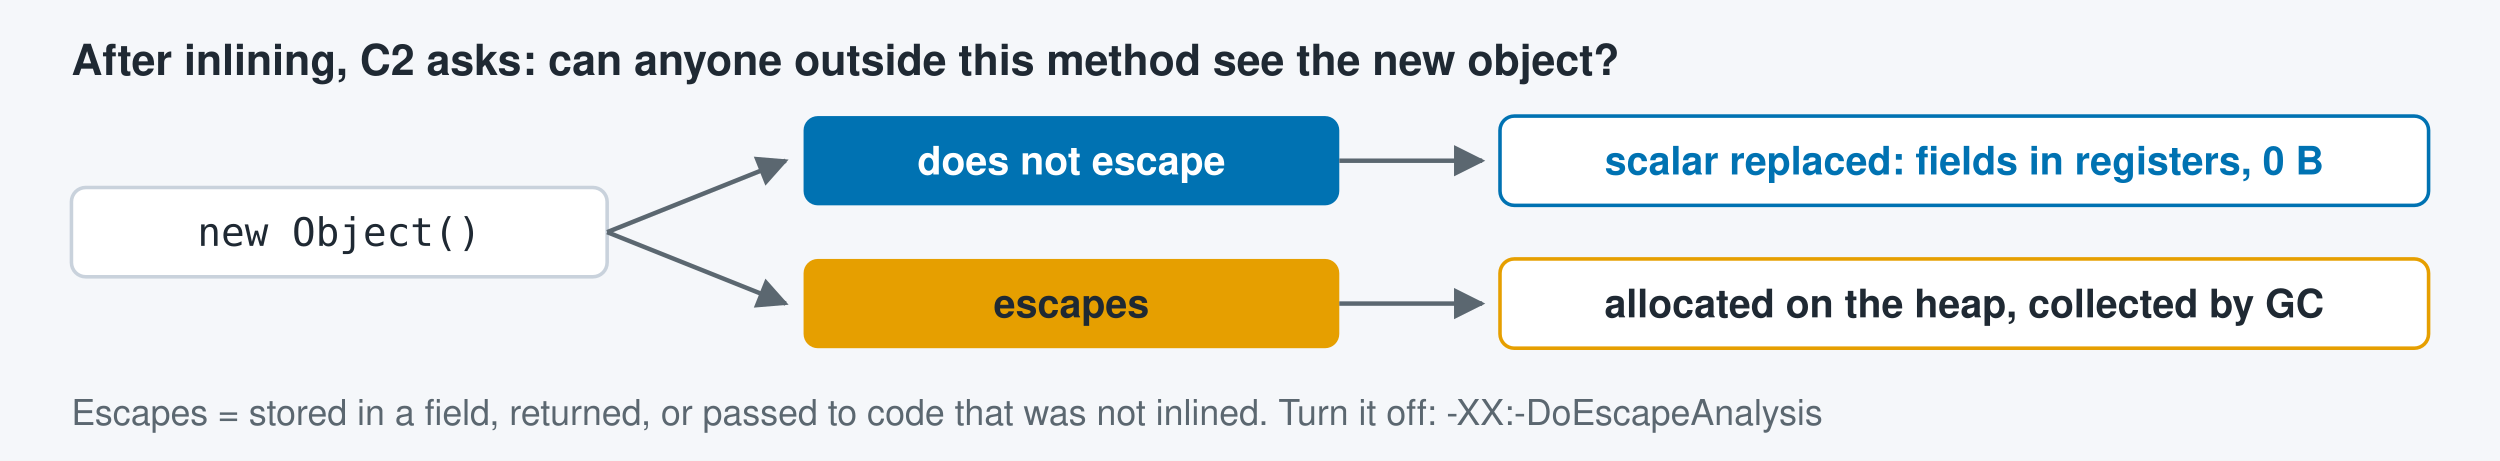
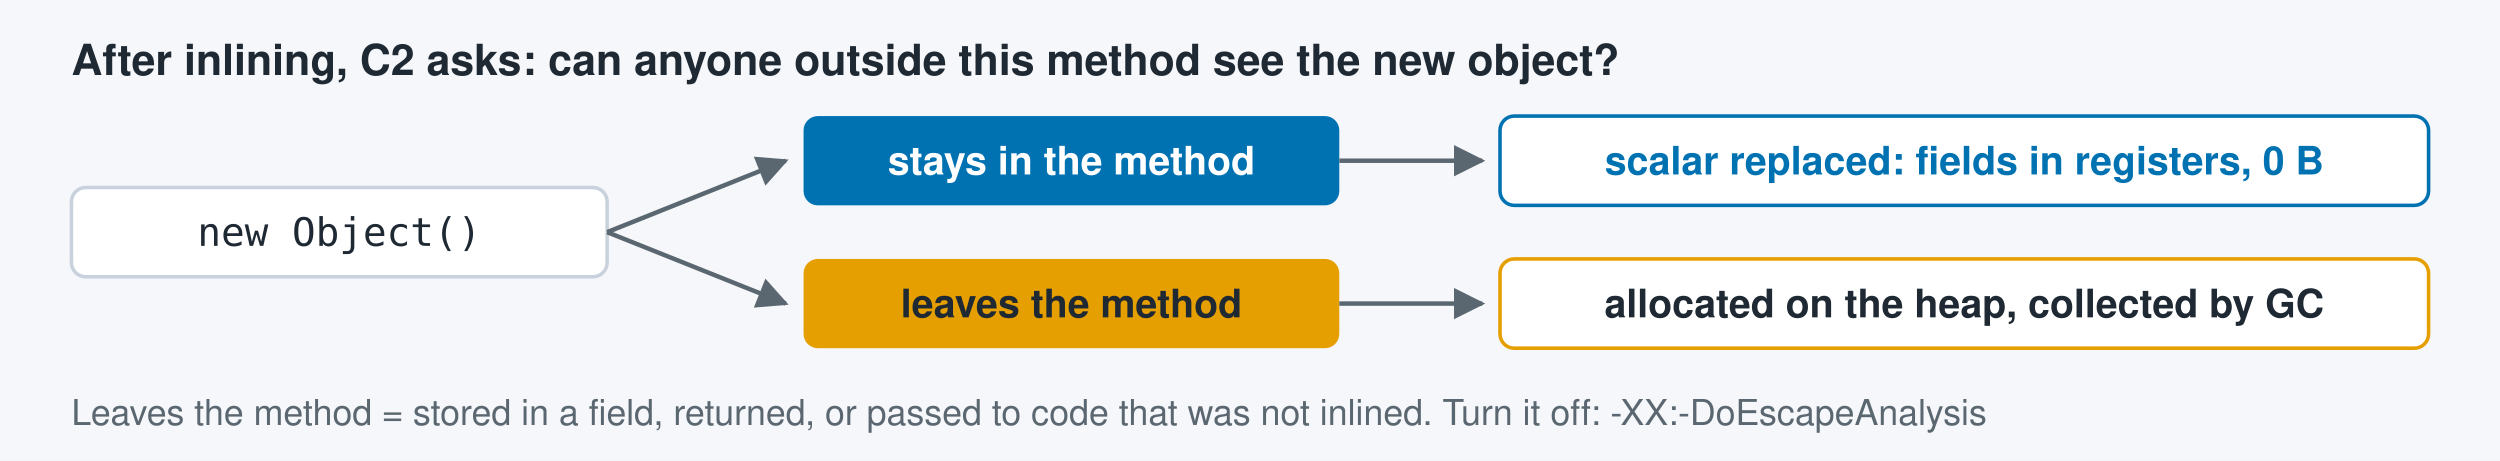
<svg xmlns="http://www.w3.org/2000/svg" viewBox="0 0 1400 258" width="1400" height="258" font-family="Helvetica Neue, Helvetica, Arial, sans-serif">
  <defs>
    <marker id="arr" viewBox="0 0 10 10" refX="9" refY="5" markerWidth="7" markerHeight="7" orient="auto-start-reverse">
      <path d="M0,0 L10,5 L0,10 z" fill="#5B6770" />
    </marker>
    <linearGradient id="band" x1="0" y1="0" x2="1" y2="1">
      <stop offset="0" stop-color="#1B2A41" />
      <stop offset="1" stop-color="#2E4A6B" />
    </linearGradient>
  </defs>
  <rect width="1400" height="258" fill="#F5F7FA" />
  <text x="40" y="42" font-size="24" fill="#1F2933" font-weight="bold" text-anchor="start">After inlining, C2 asks: can anyone outside this method see the new object?</text>
  <rect x="40" y="105" width="300" height="50" rx="8" fill="white" stroke="#C9D2DC" stroke-width="2" />
  <text x="190.0" y="137.7" font-size="22" fill="#1F2933" font-weight="normal" text-anchor="middle" font-family="JetBrains Mono, Menlo, Consolas, monospace">new Object()</text>
  <line x1="340" y1="130" x2="440" y2="90" stroke="#5B6770" stroke-width="2.5" marker-end="url(#arr)" />
  <line x1="340" y1="130" x2="440" y2="170" stroke="#5B6770" stroke-width="2.5" marker-end="url(#arr)" />
  <rect x="450" y="65" width="300" height="50" rx="8" fill="#0072B2" />
-   <text x="600.0" y="97.7" font-size="22" fill="white" font-weight="bold" text-anchor="middle">does not escape</text>
+   <text x="600.0" y="97.7" font-size="22" fill="white" font-weight="bold" text-anchor="middle">stays in the method</text>
  <line x1="750" y1="90" x2="830" y2="90" stroke="#5B6770" stroke-width="2.5" marker-end="url(#arr)" />
  <rect x="840" y="65" width="520" height="50" rx="8" fill="white" stroke="#0072B2" stroke-width="2" />
  <text x="1100.0" y="97.7" font-size="22" fill="#0072B2" font-weight="bold" text-anchor="middle">scalar replaced: fields in registers, 0 B</text>
  <rect x="450" y="145" width="300" height="50" rx="8" fill="#E69F00" />
-   <text x="600.0" y="177.7" font-size="22" fill="#1F2933" font-weight="bold" text-anchor="middle">escapes</text>
+   <text x="600.0" y="177.7" font-size="22" fill="#1F2933" font-weight="bold" text-anchor="middle">leaves the method</text>
  <line x1="750" y1="170" x2="830" y2="170" stroke="#5B6770" stroke-width="2.5" marker-end="url(#arr)" />
  <rect x="840" y="145" width="520" height="50" rx="8" fill="white" stroke="#E69F00" stroke-width="2" />
  <text x="1100.0" y="177.7" font-size="22" fill="#1F2933" font-weight="bold" text-anchor="middle">allocated on the heap, collected by GC</text>
-   <text x="40" y="238" font-size="20" fill="#5B6770" font-weight="normal" text-anchor="start">Escapes = stored in a field, returned, or passed to code that was not inlined.  Turn it off: -XX:-DoEscapeAnalysis</text>
+   <text x="40" y="238" font-size="20" fill="#5B6770" font-weight="normal" text-anchor="start">Leaves the method = stored in a field, returned, or passed to code that was not inlined.  Turn it off: -XX:-DoEscapeAnalysis</text>
</svg>
